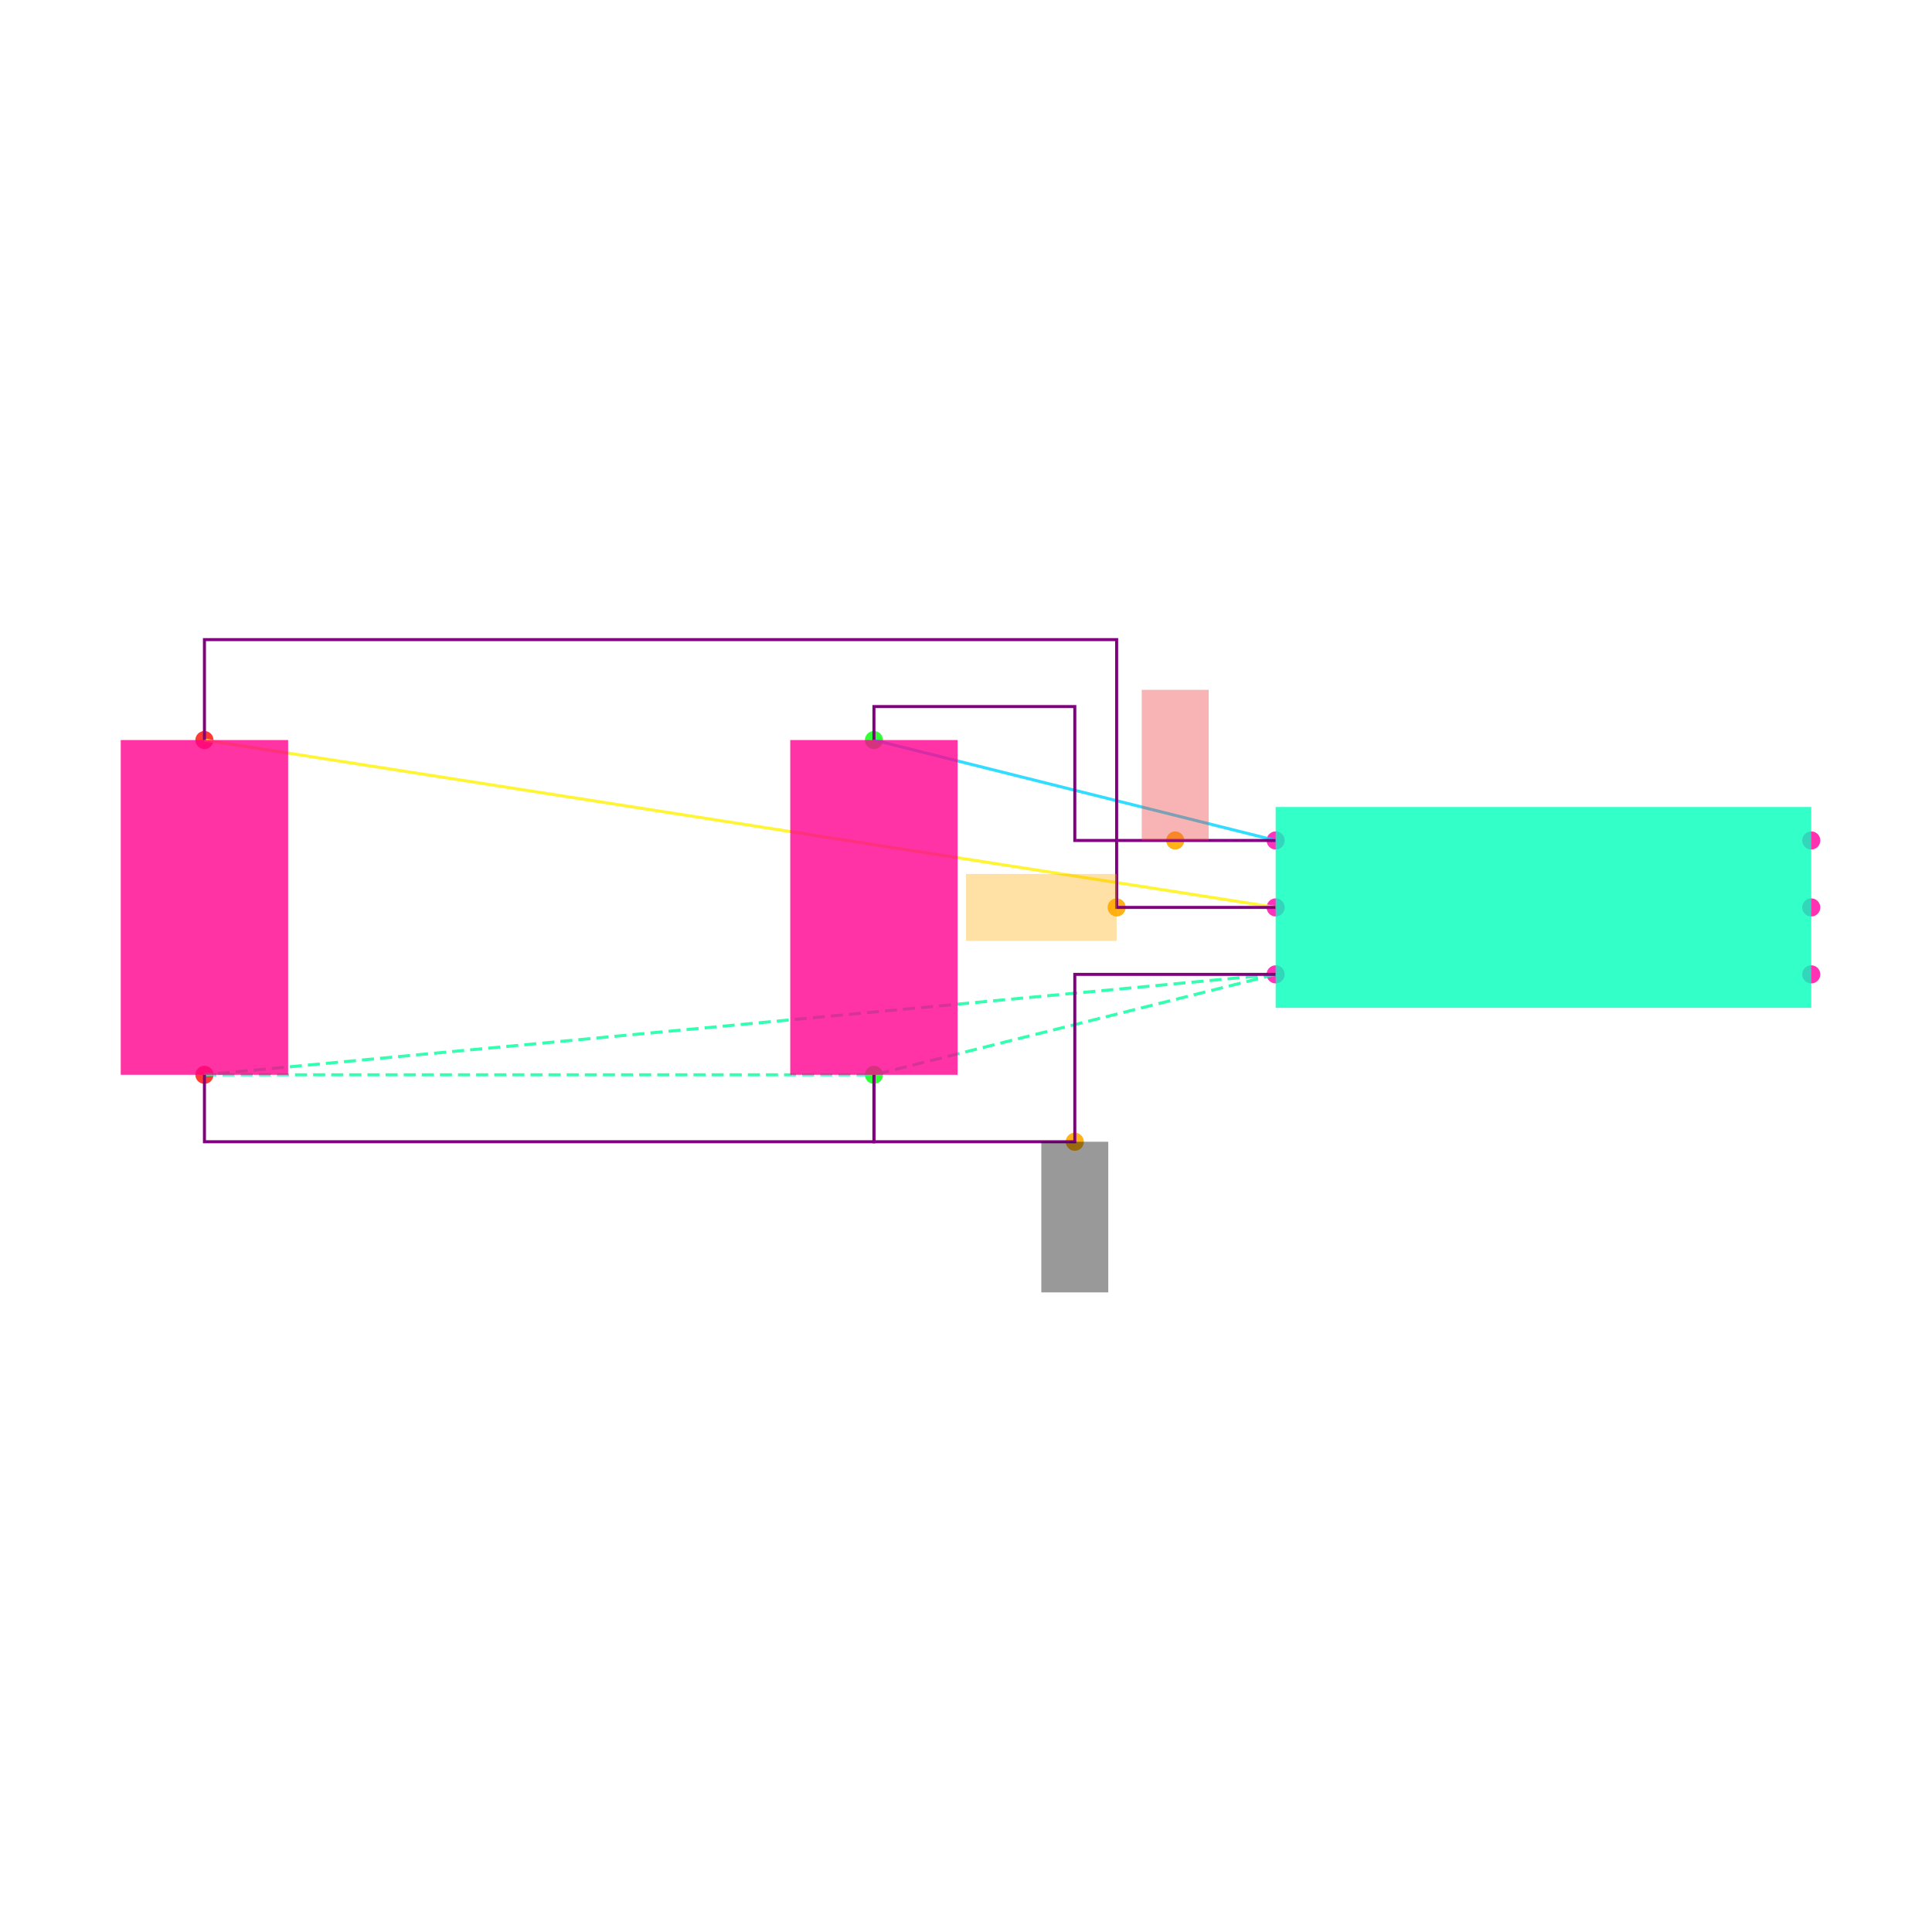
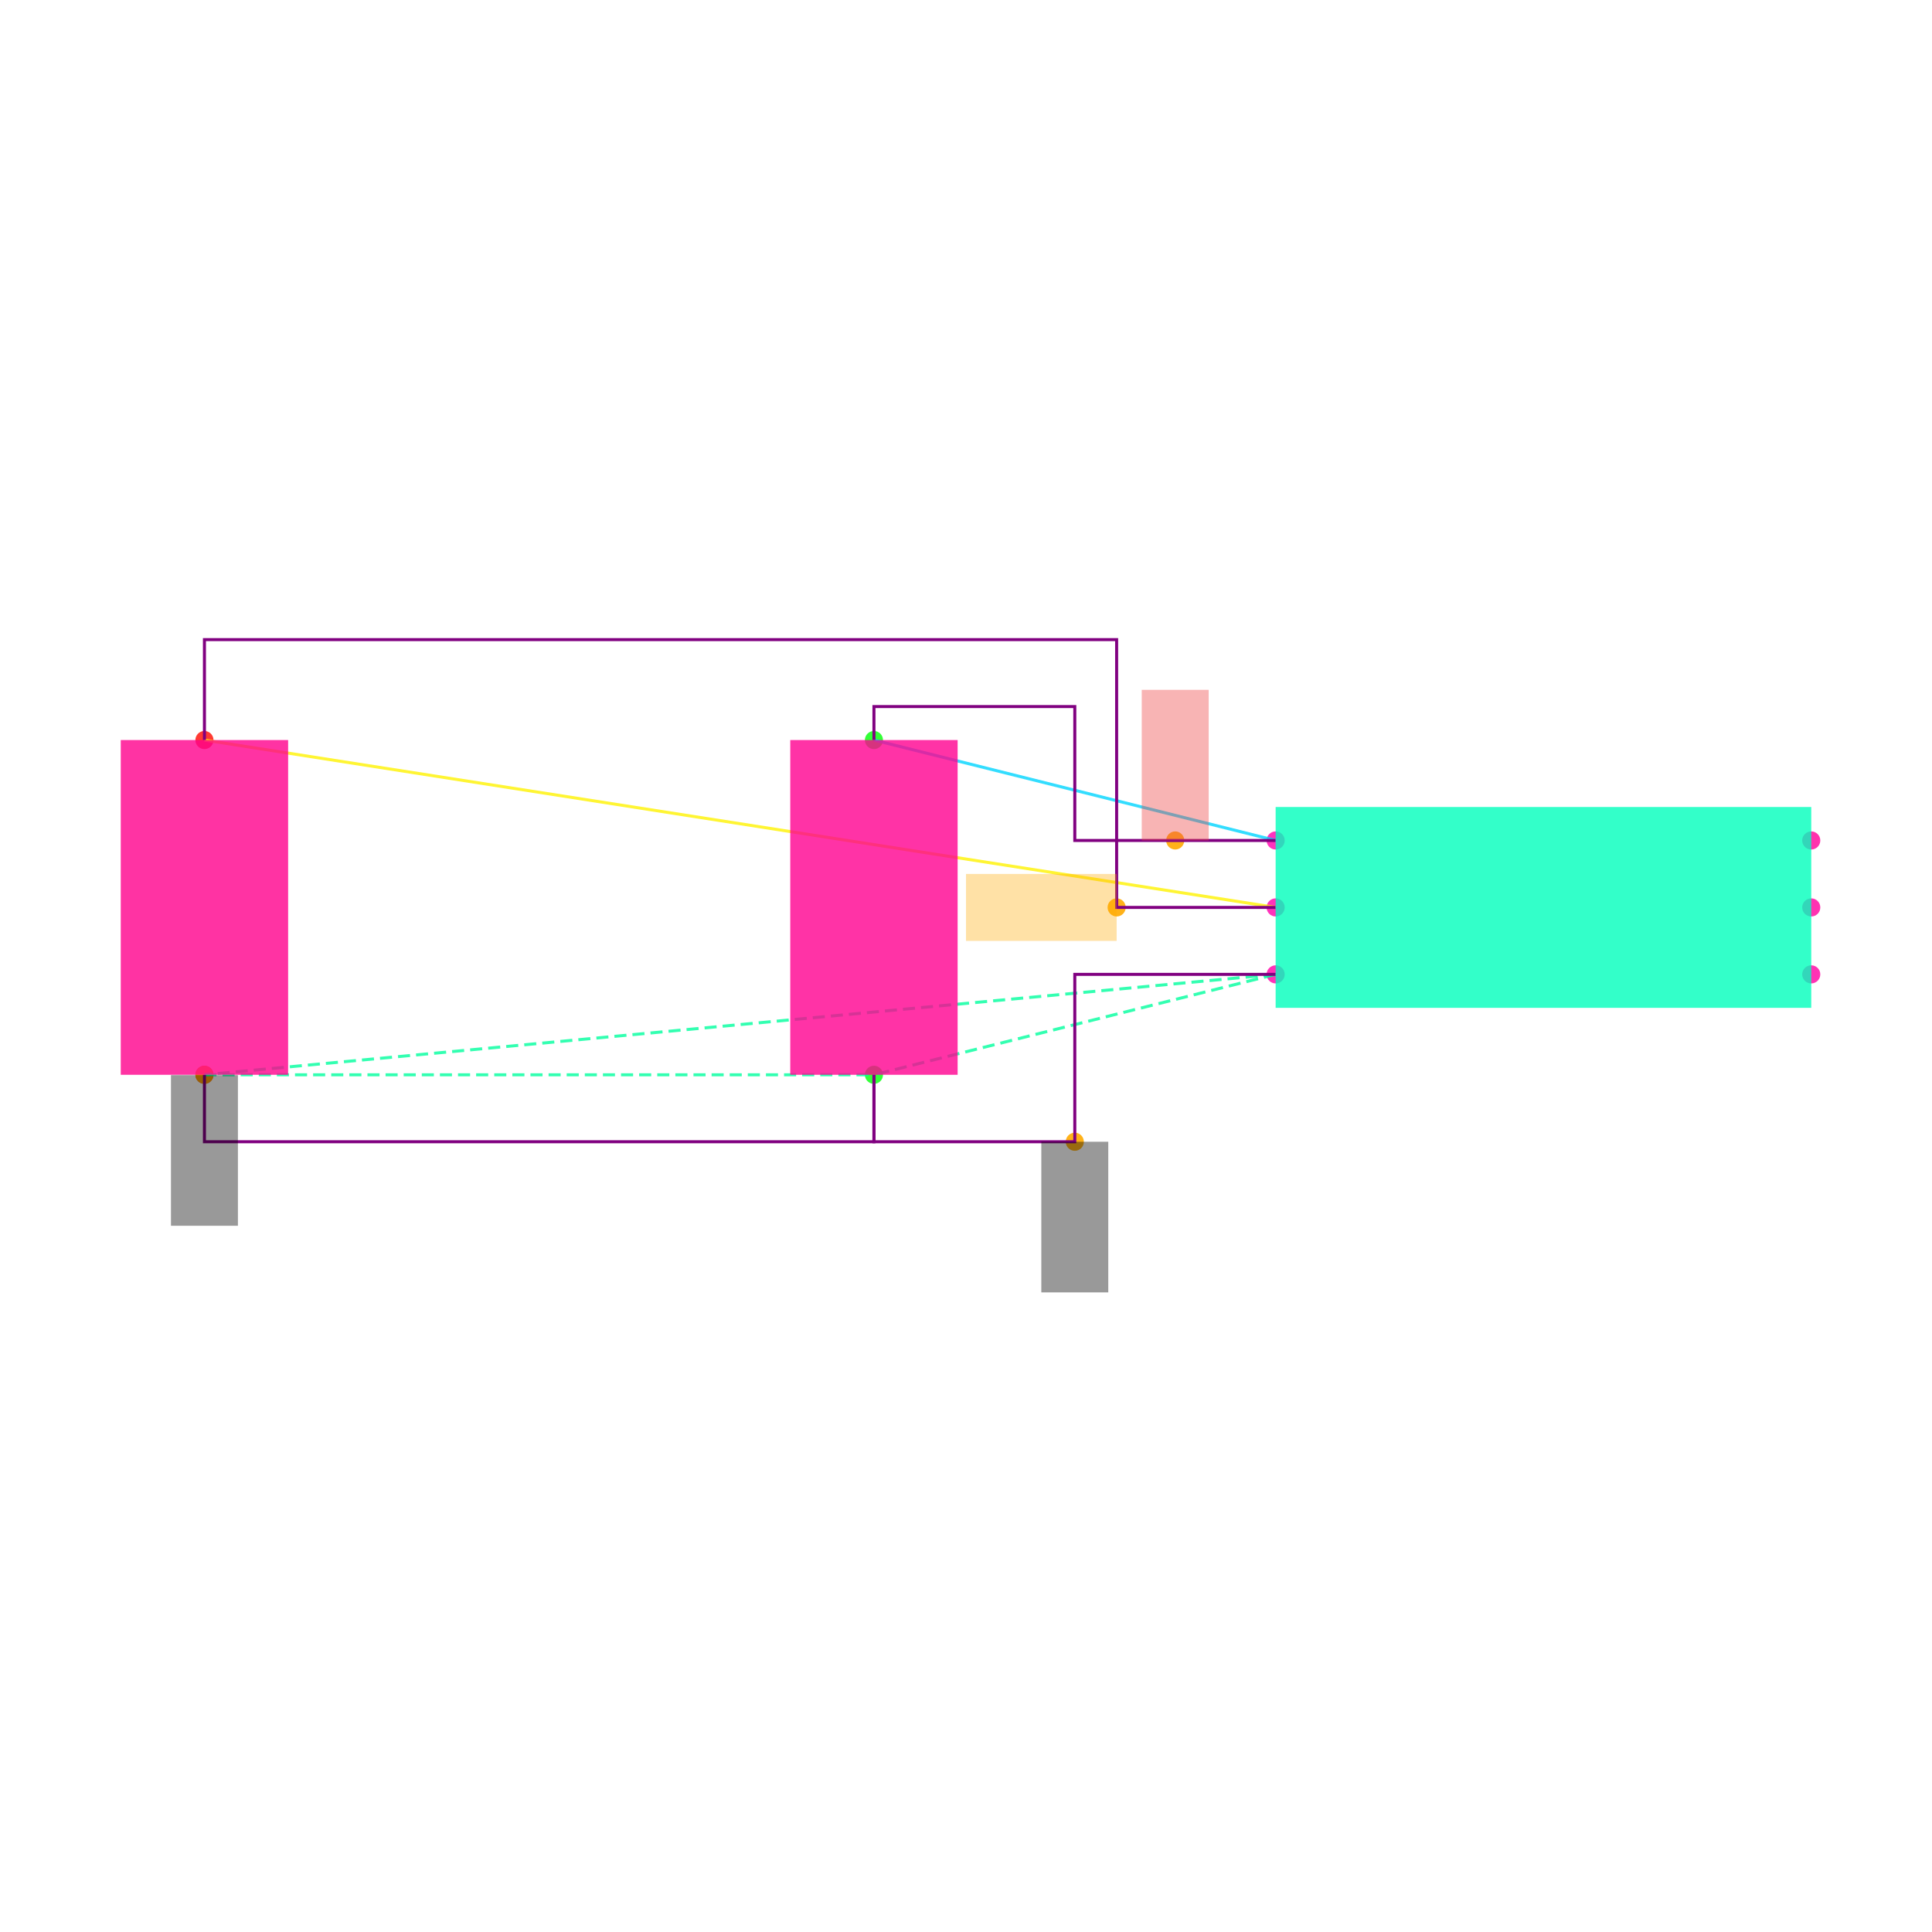
<svg xmlns="http://www.w3.org/2000/svg" width="640" height="640" viewBox="0 0 640 640">
  <rect width="100%" height="100%" fill="white" />
  <g>
    <circle data-type="point" data-label="U1.1 x-" data-x="-0.8" data-y="0.2" cx="422.574" cy="278.416" r="3" fill="hsl(319, 100%, 50%, 0.8)" />
  </g>
  <g>
    <circle data-type="point" data-label="U1.2 x-" data-x="-0.8" data-y="0" cx="422.574" cy="300.594" r="3" fill="hsl(320, 100%, 50%, 0.8)" />
  </g>
  <g>
    <circle data-type="point" data-label="U1.3 x-" data-x="-0.8" data-y="-0.2" cx="422.574" cy="322.772" r="3" fill="hsl(321, 100%, 50%, 0.8)" />
  </g>
  <g>
    <circle data-type="point" data-label="U1.4 x+" data-x="0.8" data-y="-0.2" cx="600" cy="322.772" r="3" fill="hsl(322, 100%, 50%, 0.8)" />
  </g>
  <g>
    <circle data-type="point" data-label="U1.5 x+" data-x="0.8" data-y="0" cx="600" cy="300.594" r="3" fill="hsl(323, 100%, 50%, 0.8)" />
  </g>
  <g>
    <circle data-type="point" data-label="U1.6 x+" data-x="0.8" data-y="0.2" cx="600" cy="278.416" r="3" fill="hsl(324, 100%, 50%, 0.8)" />
  </g>
  <g>
    <circle data-type="point" data-label="C1.1 y+" data-x="-2" data-y="0.5" cx="289.505" cy="245.149" r="3" fill="hsl(121, 100%, 50%, 0.8)" />
  </g>
  <g>
    <circle data-type="point" data-label="C1.2 y-" data-x="-2" data-y="-0.5" cx="289.505" cy="356.04" r="3" fill="hsl(122, 100%, 50%, 0.8)" />
  </g>
  <g>
    <circle data-type="point" data-label="C2.1 y+" data-x="-4" data-y="0.5" cx="67.723" cy="245.149" r="3" fill="hsl(2, 100%, 50%, 0.8)" />
  </g>
  <g>
    <circle data-type="point" data-label="C2.2 y-" data-x="-4" data-y="-0.5" cx="67.723" cy="356.04" r="3" fill="hsl(3, 100%, 50%, 0.8)" />
  </g>
  <g>
-     <circle data-type="point" data-label="anchorPoint orientation: y+" data-x="-1.1" data-y="0.20000000000000018" cx="389.307" cy="278.416" r="3" fill="hsl(40, 100%, 50%, 0.9)" />
+     <circle data-type="point" data-label="" data-x="-1.1" data-y="0.20000000000000018" cx="389.307" cy="278.416" r="3" fill="hsl(40, 100%, 50%, 0.9)" />
  </g>
  <g>
-     <circle data-type="point" data-label="anchorPoint orientation: x-" data-x="-1.275" data-y="0" cx="369.901" cy="300.594" r="3" fill="hsl(40, 100%, 50%, 0.9)" />
+     <circle data-type="point" data-label="" data-x="-1.275" data-y="0" cx="369.901" cy="300.594" r="3" fill="hsl(40, 100%, 50%, 0.9)" />
  </g>
  <g>
-     <circle data-type="point" data-label="anchorPoint orientation: y-" data-x="-1.4" data-y="-0.7" cx="356.04" cy="378.218" r="3" fill="hsl(40, 100%, 50%, 0.9)" />
+     <circle data-type="point" data-label="" data-x="-1.4" data-y="-0.7" cx="356.04" cy="378.218" r="3" fill="hsl(40, 100%, 50%, 0.9)" />
+   </g>
+   <g>
+     <circle data-type="point" data-label="" data-x="-4" data-y="-0.5" cx="67.723" cy="356.04" r="3" fill="hsl(40, 100%, 50%, 0.9)" />
  </g>
  <g>
    <polyline data-points="-0.8,0.2 -2,0.5" data-type="line" data-label="" points="422.574,278.416 289.505,245.149" fill="none" stroke="hsl(190, 100%, 50%, 0.8)" stroke-width="1" />
  </g>
  <g>
    <polyline data-points="-0.8,0 -4,0.5" data-type="line" data-label="" points="422.574,300.594 67.723,245.149" fill="none" stroke="hsl(57, 100%, 50%, 0.8)" stroke-width="1" />
  </g>
  <g>
    <polyline data-points="-0.8,-0.2 -4,-0.5" data-type="line" data-label="" points="422.574,322.772 67.723,356.04" fill="none" stroke="hsl(157, 100%, 50%, 0.8)" stroke-width="1" stroke-dasharray="4 2" />
  </g>
  <g>
    <polyline data-points="-0.8,-0.2 -2,-0.5" data-type="line" data-label="" points="422.574,322.772 289.505,356.04" fill="none" stroke="hsl(157, 100%, 50%, 0.8)" stroke-width="1" stroke-dasharray="4 2" />
  </g>
  <g>
    <polyline data-points="-4,-0.5 -2,-0.5" data-type="line" data-label="" points="67.723,356.04 289.505,356.04" fill="none" stroke="hsl(157, 100%, 50%, 0.8)" stroke-width="1" stroke-dasharray="4 2" />
  </g>
  <g>
    <polyline data-points="-0.8,0.20000000000000018 -1.4,0.20000000000000018 -1.4,0.6 -2,0.6 -2,0.5" data-type="line" data-label="" points="422.574,278.416 356.04,278.416 356.04,234.059 289.505,234.059 289.505,245.149" fill="none" stroke="purple" stroke-width="1" />
  </g>
  <g>
    <polyline data-points="-0.7999999999999998,0 -1.275,0 -1.275,0.8000000000000002 -4,0.8000000000000002 -4,0.5" data-type="line" data-label="" points="422.574,300.594 369.901,300.594 369.901,211.881 67.723,211.881 67.723,245.149" fill="none" stroke="purple" stroke-width="1" />
  </g>
  <g>
    <polyline data-points="-0.8,-0.20000000000000018 -1.4,-0.20000000000000018 -1.4,-0.7 -2,-0.7 -2,-0.5" data-type="line" data-label="" points="422.574,322.772 356.04,322.772 356.04,378.218 289.505,378.218 289.505,356.04" fill="none" stroke="purple" stroke-width="1" />
  </g>
  <g>
    <polyline data-points="-4,-0.5 -4,-0.7000000000000002 -2,-0.7000000000000002 -2,-0.5" data-type="line" data-label="" points="67.723,356.04 67.723,378.218 289.505,378.218 289.505,356.04" fill="none" stroke="purple" stroke-width="1" />
  </g>
  <g>
    <rect data-type="rect" data-label="U1" data-x="0" data-y="0" x="422.574" y="267.327" width="177.426" height="66.535" fill="hsl(164, 100%, 50%, 0.8)" stroke="black" stroke-width="0.009" />
  </g>
  <g>
    <rect data-type="rect" data-label="C1" data-x="-2" data-y="0" x="261.782" y="245.149" width="55.446" height="110.891" fill="hsl(326, 100%, 50%, 0.8)" stroke="black" stroke-width="0.009" />
  </g>
  <g>
    <rect data-type="rect" data-label="C2" data-x="-4" data-y="0" x="40" y="245.149" width="55.446" height="110.891" fill="hsl(327, 100%, 50%, 0.8)" stroke="black" stroke-width="0.009" />
  </g>
  <g>
-     <rect data-type="rect" data-label="netId: VCC globalConnNetId: connectivity_net0 available orientations: y+" data-x="-1.1" data-y="0.42500000000000016" x="378.218" y="228.515" width="22.178" height="49.901" fill="#ef444466" stroke="#ef4444" stroke-width="0.009" />
+     <rect data-type="rect" data-label="netId: VCC globalConnNetId: connectivity_net0" data-x="-1.1" data-y="0.42500000000000016" x="378.218" y="228.515" width="22.178" height="49.901" fill="#ef444466" stroke="#ef4444" stroke-width="0.009" />
  </g>
  <g>
-     <rect data-type="rect" data-label="netId: EN globalConnNetId: connectivity_net1 available orientations: x+, x-" data-x="-1.5" data-y="0" x="320" y="289.505" width="49.901" height="22.178" fill="hsl(40, 100%, 50%, 0.35)" stroke="black" stroke-width="0.009" />
+     <rect data-type="rect" data-label="netId: EN globalConnNetId: connectivity_net1" data-x="-1.5" data-y="0" x="320" y="289.505" width="49.901" height="22.178" fill="hsl(40, 100%, 50%, 0.35)" stroke="black" stroke-width="0.009" />
  </g>
  <g>
-     <rect data-type="rect" data-label="netId: GND globalConnNetId: connectivity_net2 available orientations: y-" data-x="-1.4" data-y="-0.9249999999999999" x="344.95" y="378.218" width="22.178" height="49.901" fill="#00000066" stroke="#000000" stroke-width="0.009" />
+     <rect data-type="rect" data-label="netId: GND globalConnNetId: connectivity_net2" data-x="-1.4" data-y="-0.9249999999999999" x="344.95" y="378.218" width="22.178" height="49.901" fill="#00000066" stroke="#000000" stroke-width="0.009" />
+   </g>
+   <g>
+     <rect data-type="rect" data-label="netId: GND globalConnNetId: connectivity_net2" data-x="-4" data-y="-0.726" x="56.634" y="356.15" width="22.178" height="49.901" fill="#00000066" stroke="#000000" stroke-width="0.009" />
  </g>
  <g id="crosshair" style="display: none">
    <line id="crosshair-h" y1="0" y2="640" stroke="#666" stroke-width="0.5" />
    <line id="crosshair-v" x1="0" x2="640" stroke="#666" stroke-width="0.5" />
    <text id="coordinates" font-family="monospace" font-size="12" fill="#666" />
  </g>
</svg>
